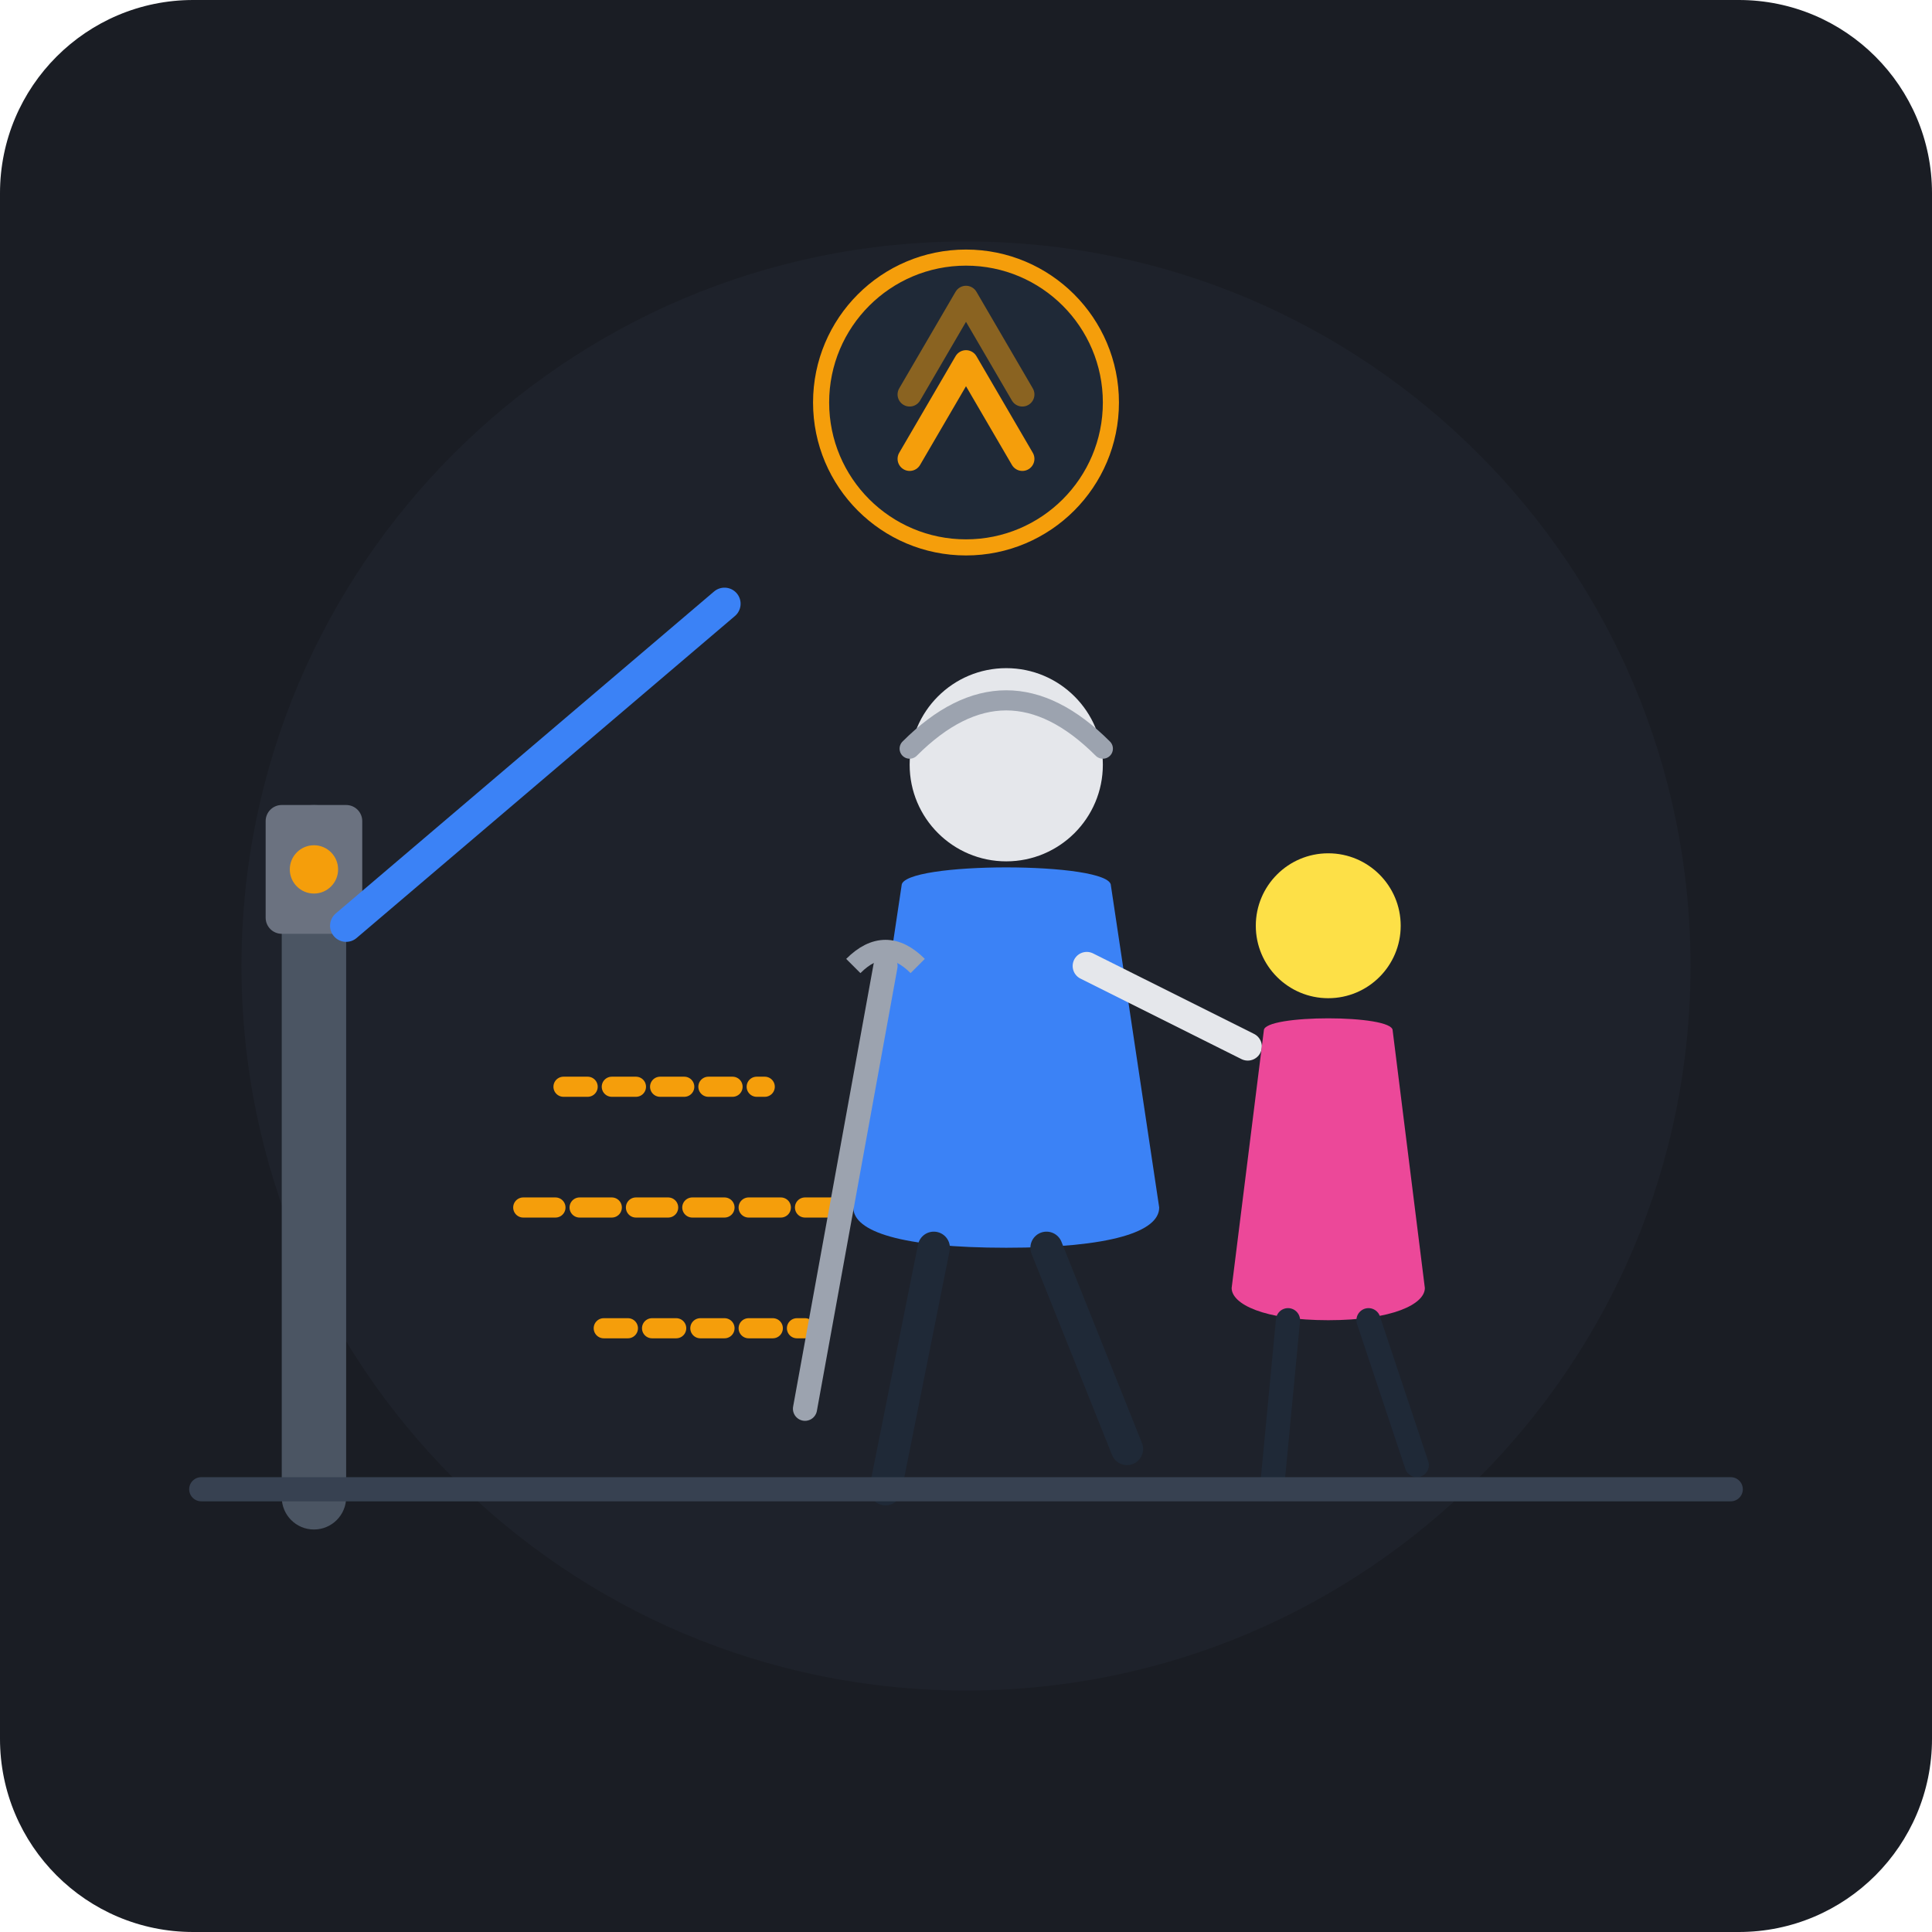
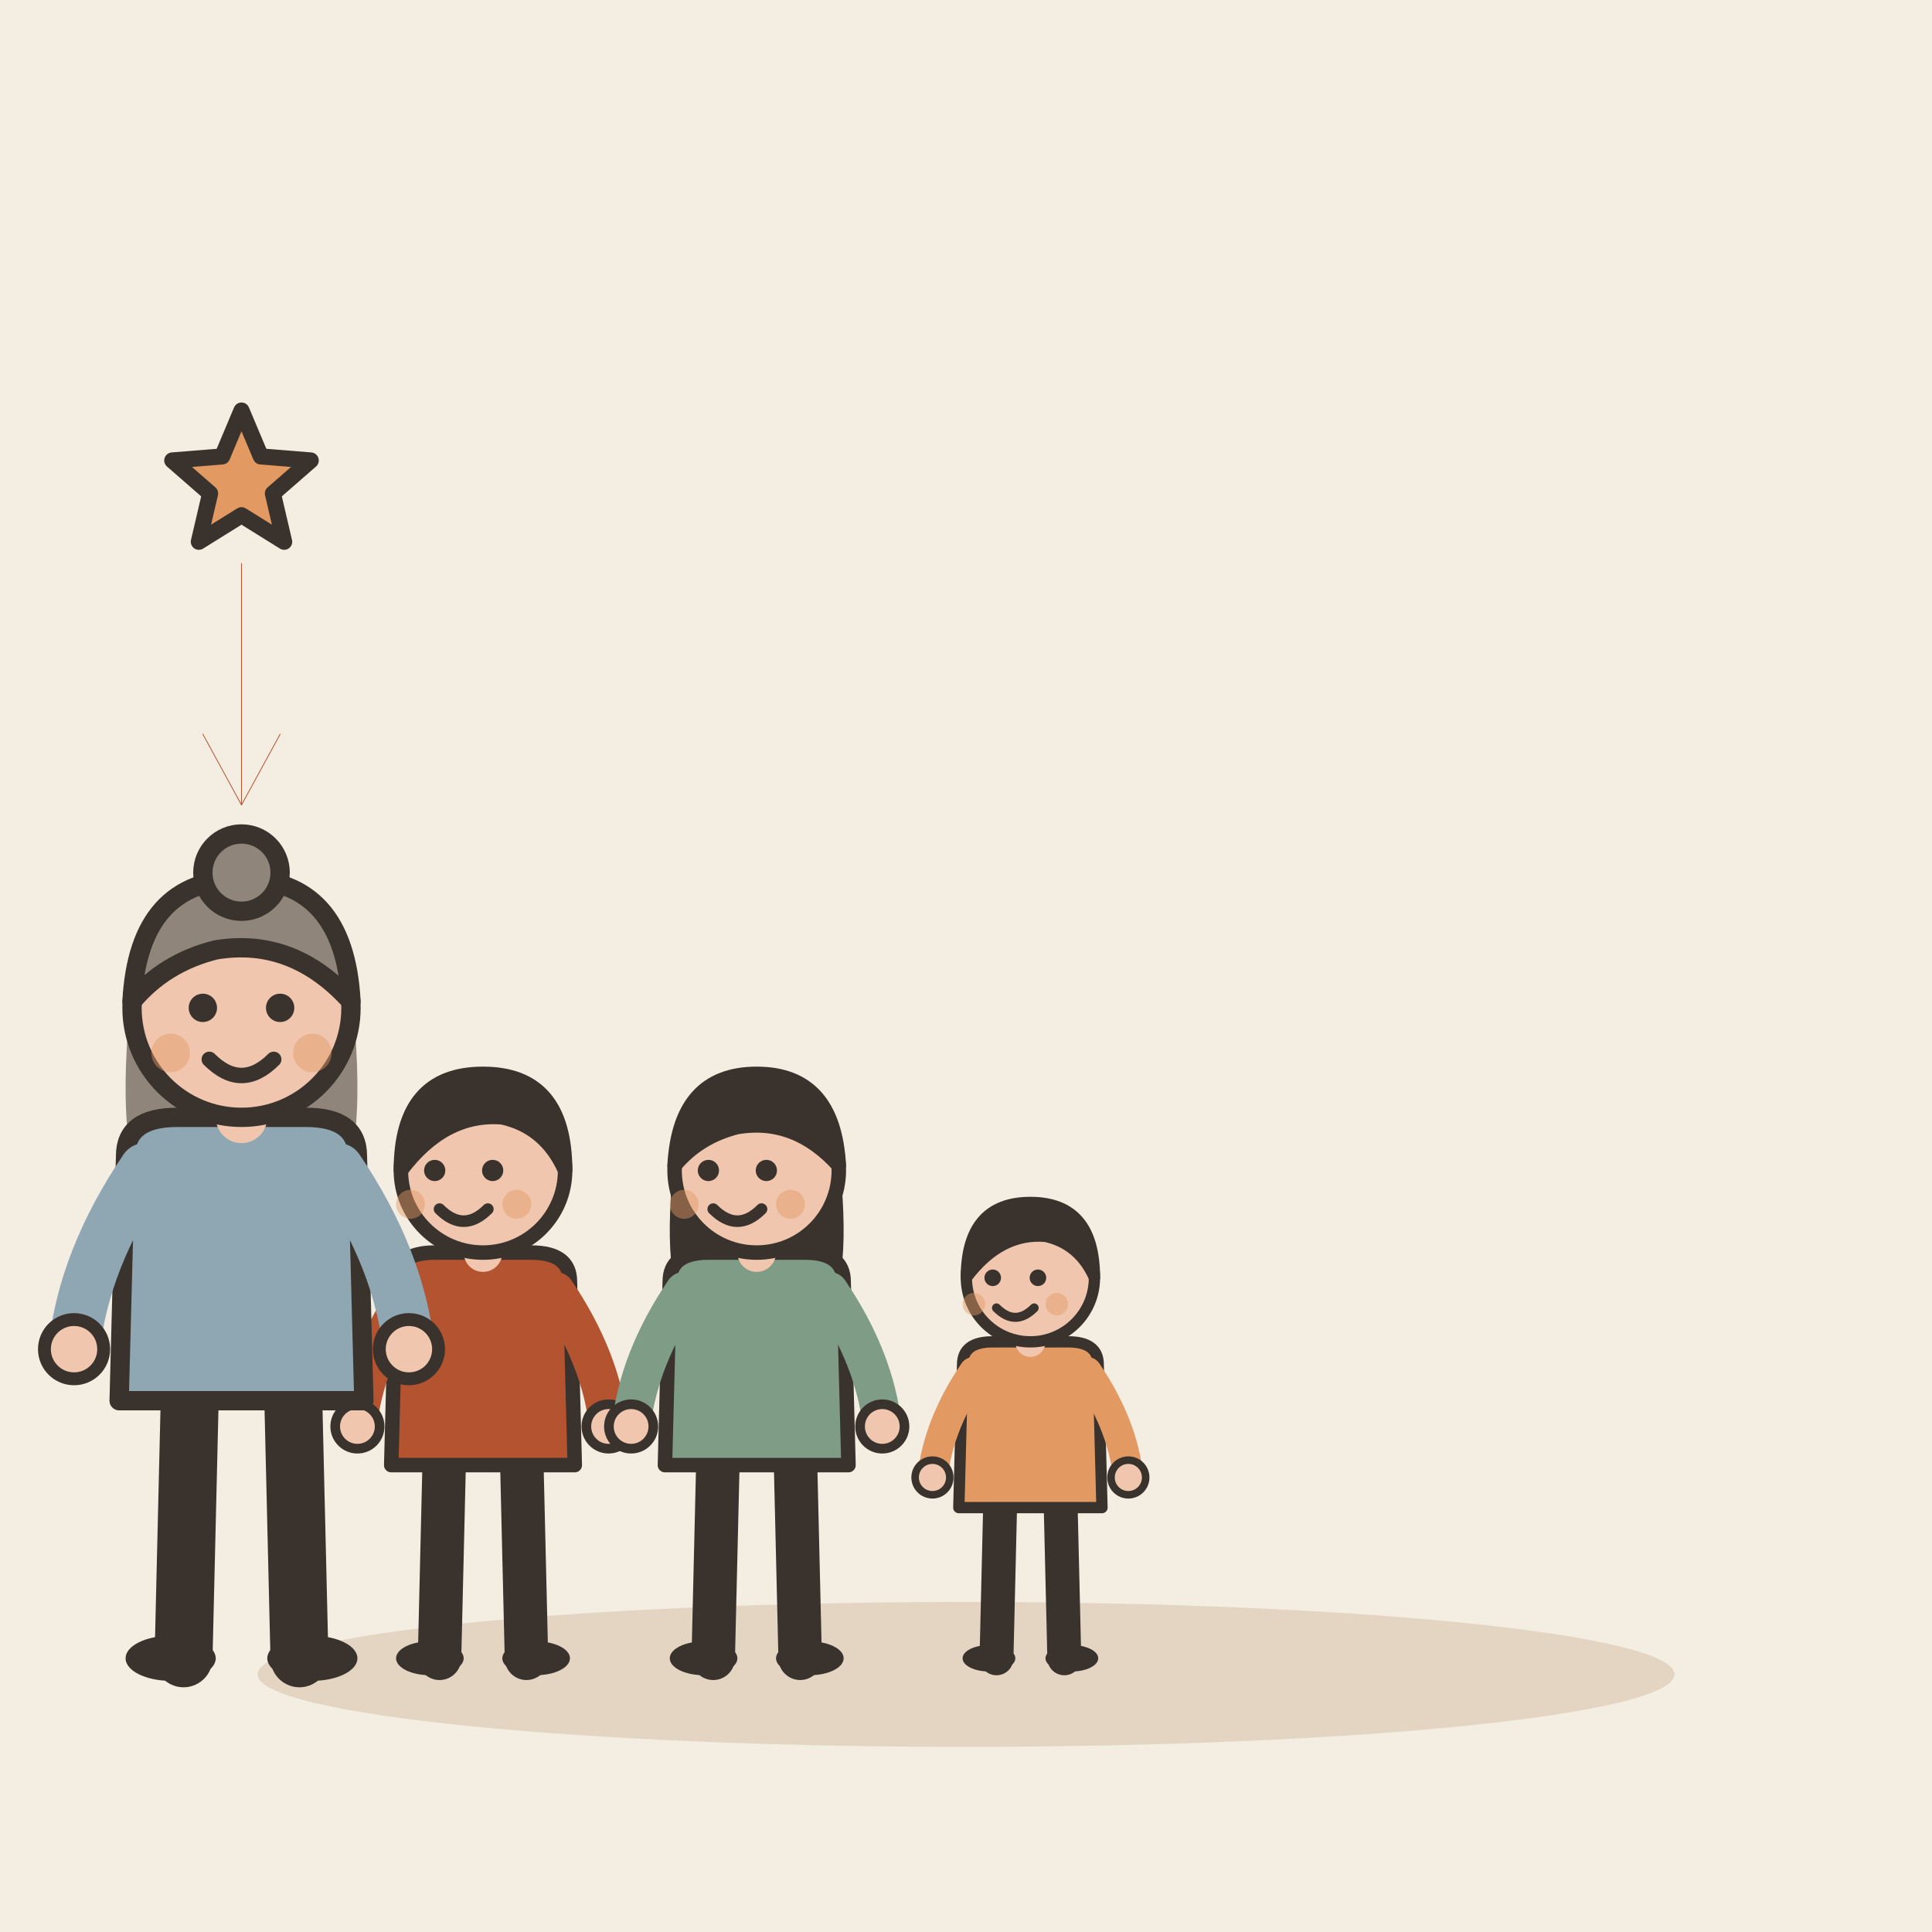
- <svg xmlns="http://www.w3.org/2000/svg" viewBox="0 0 240 240">
-   <rect width="240" height="240" rx="24" fill="#1A1D24" />
-   <circle cx="120" cy="120" r="90" fill="#222732" opacity="0.5" />
-   <rect x="35" y="100" width="8" height="90" rx="4" fill="#4B5563" />
-   <rect x="33" y="100" width="12" height="16" rx="2" fill="#6B7280" />
-   <circle cx="39" cy="108" r="3" fill="#F59E0B" />
-   <path d="M 43 115 L 90 75" stroke="#3B82F6" stroke-width="4" stroke-linecap="round" />
-   <path d="M 70 135 L 95 135" stroke="#F59E0B" stroke-width="2.5" stroke-linecap="round" stroke-dasharray="3 3" />
-   <path d="M 65 150 L 105 150" stroke="#F59E0B" stroke-width="2.5" stroke-linecap="round" stroke-dasharray="4 3" />
-   <path d="M 75 165 L 100 165" stroke="#F59E0B" stroke-width="2.5" stroke-linecap="round" stroke-dasharray="3 3" />
-   <circle cx="125" cy="95" r="12" fill="#E5E7EB" />
-   <path d="M 113 93 Q 125 81 137 93" fill="none" stroke="#9CA3AF" stroke-width="2.5" stroke-linecap="round" />
-   <path d="M 112 110 C 112 107 138 107 138 110 L 144 150 C 144 153 138 155 125 155 C 112 155 106 153 106 150 Z" fill="#3B82F6" />
-   <line x1="110" y1="120" x2="100" y2="175" stroke="#9CA3AF" stroke-width="3" stroke-linecap="round" />
-   <path d="M 106 120 Q 110 116 114 120" fill="none" stroke="#9CA3AF" stroke-width="2.5" />
-   <path d="M 116 155 L 110 185" stroke="#1F2937" stroke-width="4" stroke-linecap="round" />
-   <path d="M 130 155 L 140 180" stroke="#1F2937" stroke-width="4" stroke-linecap="round" />
-   <path d="M 135 120 L 155 130" stroke="#E5E7EB" stroke-width="3.5" stroke-linecap="round" />
-   <circle cx="165" cy="115" r="9" fill="#FDE047" />
-   <path d="M 157 128 C 157 126 173 126 173 128 L 177 160 C 177 162 173 164 165 164 C 157 164 153 162 153 160 Z" fill="#EC4899" />
-   <path d="M 160 164 L 158 185" stroke="#1F2937" stroke-width="3" stroke-linecap="round" />
-   <path d="M 170 164 L 176 182" stroke="#1F2937" stroke-width="3" stroke-linecap="round" />
-   <circle cx="120" cy="50" r="18" fill="#1F2937" stroke="#F59E0B" stroke-width="2" />
-   <path d="M 113 57 L 120 45 L 127 57" fill="none" stroke="#F59E0B" stroke-width="3" stroke-linecap="round" stroke-linejoin="round" />
-   <path d="M 113 49 L 120 37 L 127 49" fill="none" stroke="#F59E0B" stroke-width="3" stroke-linecap="round" stroke-linejoin="round" opacity="0.5" />
-   <line x1="25" y1="185" x2="215" y2="185" stroke="#374151" stroke-width="3" stroke-linecap="round" />
+ <svg xmlns="http://www.w3.org/2000/svg" viewBox="0 0 240 240" data-style="editorial">
+   <rect width="240" height="240" fill="#F4EDE2" />
+   <ellipse cx="120" cy="208" rx="88" ry="9" fill="#E3D5C1" />
+   <g transform="translate(60 206) scale(0.6 0.6)">
+     <path d="M-8 -42L-9 0" stroke="#3A332D" stroke-width="9" stroke-linecap="round" fill="none" />
+     <path d="M8 -42L9 0" stroke="#3A332D" stroke-width="9" stroke-linecap="round" fill="none" />
+     <ellipse cx="-11" cy="0" rx="7" ry="3.5" fill="#3A332D" />
+     <ellipse cx="11" cy="0" rx="7" ry="3.5" fill="#3A332D" />
+     <path d="M-18 -78Q-18 -84 -10 -84L10 -84Q18 -84 18 -78L19 -40L-19 -40Z" fill="#B4532F" stroke="#3A332D" stroke-width="3" stroke-linecap="round" stroke-linejoin="round" />
+     <path d="M-15 -76Q-24.5 -62 -26 -48" fill="none" stroke="#B4532F" stroke-width="8" stroke-linecap="round" stroke-linejoin="round" />
+     <circle cx="-26" cy="-48" r="4.6" fill="#F0C7AE" stroke="#3A332D" stroke-linecap="round" stroke-linejoin="round" stroke-width="2" />
+     <path d="M15 -76Q24.5 -62 26 -48" fill="none" stroke="#B4532F" stroke-width="8" stroke-linecap="round" stroke-linejoin="round" />
+     <circle cx="26" cy="-48" r="4.6" fill="#F0C7AE" stroke="#3A332D" stroke-linecap="round" stroke-linejoin="round" stroke-width="2" />
+     <path d="M0 -84L0 -88" stroke="#F0C7AE" stroke-width="8" stroke-linecap="round" fill="none" />
+     <circle cx="0" cy="-101" r="17" fill="#F0C7AE" stroke="#3A332D" stroke-width="3" stroke-linecap="round" stroke-linejoin="round" />
+     <path d="M-17 -101Q-17 -121 0 -121Q17 -121 17 -101Q13 -110 4 -112Q-8 -113 -17 -101Z" fill="#3A332D" stroke="#3A332D" stroke-width="3" stroke-linecap="round" stroke-linejoin="round" />
+     <circle cx="-10" cy="-101" r="2.2" fill="#3A332D" />
+     <circle cx="2" cy="-101" r="2.2" fill="#3A332D" />
+     <path d="M-9 -93Q-4 -88 1 -93" fill="none" stroke="#3A332D" stroke-width="2.4" stroke-linecap="round" stroke-linejoin="round" />
+     <circle cx="-15" cy="-94" r="3" fill="#E39A62" opacity="0.45" />
+     <circle cx="7" cy="-94" r="3" fill="#E39A62" opacity="0.45" />
+   </g>
+   <g transform="translate(94 206) scale(0.6 0.6)">
+     <path d="M-8 -42L-9 0" stroke="#3A332D" stroke-width="9" stroke-linecap="round" fill="none" />
+     <path d="M8 -42L9 0" stroke="#3A332D" stroke-width="9" stroke-linecap="round" fill="none" />
+     <ellipse cx="-11" cy="0" rx="7" ry="3.5" fill="#3A332D" />
+     <ellipse cx="11" cy="0" rx="7" ry="3.5" fill="#3A332D" />
+     <path d="M-17 -104Q-20 -78 -14 -70L-6 -78L6 -78L14 -70Q20 -78 17 -104Z" fill="#3A332D" />
+     <path d="M-18 -78Q-18 -84 -10 -84L10 -84Q18 -84 18 -78L19 -40L-19 -40Z" fill="#7E9C86" stroke="#3A332D" stroke-width="3" stroke-linecap="round" stroke-linejoin="round" />
+     <path d="M-15 -76Q-24.5 -62 -26 -48" fill="none" stroke="#7E9C86" stroke-width="8" stroke-linecap="round" stroke-linejoin="round" />
+     <circle cx="-26" cy="-48" r="4.6" fill="#F0C7AE" stroke="#3A332D" stroke-linecap="round" stroke-linejoin="round" stroke-width="2" />
+     <path d="M15 -76Q24.5 -62 26 -48" fill="none" stroke="#7E9C86" stroke-width="8" stroke-linecap="round" stroke-linejoin="round" />
+     <circle cx="26" cy="-48" r="4.6" fill="#F0C7AE" stroke="#3A332D" stroke-linecap="round" stroke-linejoin="round" stroke-width="2" />
+     <path d="M0 -84L0 -88" stroke="#F0C7AE" stroke-width="8" stroke-linecap="round" fill="none" />
+     <circle cx="0" cy="-101" r="17" fill="#F0C7AE" stroke="#3A332D" stroke-width="3" stroke-linecap="round" stroke-linejoin="round" />
+     <path d="M-17 -102Q-16 -121 0 -121Q16 -121 17 -102Q8 -112 -4 -110Q-12 -108 -17 -102Z" fill="#3A332D" stroke="#3A332D" stroke-width="3" stroke-linecap="round" stroke-linejoin="round" />
+     <circle cx="-10" cy="-101" r="2.2" fill="#3A332D" />
+     <circle cx="2" cy="-101" r="2.2" fill="#3A332D" />
+     <path d="M-9 -93Q-4 -88 1 -93" fill="none" stroke="#3A332D" stroke-width="2.4" stroke-linecap="round" stroke-linejoin="round" />
+     <circle cx="-15" cy="-94" r="3" fill="#E39A62" opacity="0.45" />
+     <circle cx="7" cy="-94" r="3" fill="#E39A62" opacity="0.45" />
+   </g>
+   <g transform="translate(128 206) scale(0.468 0.468)">
+     <path d="M-8 -42L-9 0" stroke="#3A332D" stroke-width="9" stroke-linecap="round" fill="none" />
+     <path d="M8 -42L9 0" stroke="#3A332D" stroke-width="9" stroke-linecap="round" fill="none" />
+     <ellipse cx="-11" cy="0" rx="7" ry="3.5" fill="#3A332D" />
+     <ellipse cx="11" cy="0" rx="7" ry="3.5" fill="#3A332D" />
+     <path d="M-18 -78Q-18 -84 -10 -84L10 -84Q18 -84 18 -78L19 -40L-19 -40Z" fill="#E39A62" stroke="#3A332D" stroke-width="3" stroke-linecap="round" stroke-linejoin="round" />
+     <path d="M-15 -76Q-24.5 -62 -26 -48" fill="none" stroke="#E39A62" stroke-width="8" stroke-linecap="round" stroke-linejoin="round" />
+     <circle cx="-26" cy="-48" r="4.6" fill="#F0C7AE" stroke="#3A332D" stroke-linecap="round" stroke-linejoin="round" stroke-width="2" />
+     <path d="M15 -76Q24.5 -62 26 -48" fill="none" stroke="#E39A62" stroke-width="8" stroke-linecap="round" stroke-linejoin="round" />
+     <circle cx="26" cy="-48" r="4.6" fill="#F0C7AE" stroke="#3A332D" stroke-linecap="round" stroke-linejoin="round" stroke-width="2" />
+     <path d="M0 -84L0 -88" stroke="#F0C7AE" stroke-width="8" stroke-linecap="round" fill="none" />
+     <circle cx="0" cy="-101" r="17" fill="#F0C7AE" stroke="#3A332D" stroke-width="3" stroke-linecap="round" stroke-linejoin="round" />
+     <path d="M-17 -101Q-17 -121 0 -121Q17 -121 17 -101Q13 -110 4 -112Q-8 -113 -17 -101Z" fill="#3A332D" stroke="#3A332D" stroke-width="3" stroke-linecap="round" stroke-linejoin="round" />
+     <circle cx="-10" cy="-101" r="2.2" fill="#3A332D" />
+     <circle cx="2" cy="-101" r="2.2" fill="#3A332D" />
+     <path d="M-9 -93Q-4 -88 1 -93" fill="none" stroke="#3A332D" stroke-width="2.4" stroke-linecap="round" stroke-linejoin="round" />
+     <circle cx="-15" cy="-94" r="3" fill="#E39A62" opacity="0.45" />
+     <circle cx="7" cy="-94" r="3" fill="#E39A62" opacity="0.45" />
+   </g>
+   <g transform="translate(30 206)">
+     <g transform="translate(0 0) scale(0.8 0.8)">
+       <path d="M-8 -42L-9 0" stroke="#3A332D" stroke-width="9" stroke-linecap="round" fill="none" />
+       <path d="M8 -42L9 0" stroke="#3A332D" stroke-width="9" stroke-linecap="round" fill="none" />
+       <ellipse cx="-11" cy="0" rx="7" ry="3.5" fill="#3A332D" />
+       <ellipse cx="11" cy="0" rx="7" ry="3.5" fill="#3A332D" />
+       <path d="M-17 -104Q-20 -78 -14 -70L-6 -78L6 -78L14 -70Q20 -78 17 -104Z" fill="#8F857A" />
+       <path d="M-18 -78Q-18 -84 -10 -84L10 -84Q18 -84 18 -78L19 -40L-19 -40Z" fill="#8FA7B3" stroke="#3A332D" stroke-width="3" stroke-linecap="round" stroke-linejoin="round" />
+       <path d="M-15 -76Q-24.5 -62 -26 -48" fill="none" stroke="#8FA7B3" stroke-width="8" stroke-linecap="round" stroke-linejoin="round" />
+       <circle cx="-26" cy="-48" r="4.6" fill="#F0C7AE" stroke="#3A332D" stroke-linecap="round" stroke-linejoin="round" stroke-width="2" />
+       <path d="M15 -76Q24.5 -62 26 -48" fill="none" stroke="#8FA7B3" stroke-width="8" stroke-linecap="round" stroke-linejoin="round" />
+       <circle cx="26" cy="-48" r="4.6" fill="#F0C7AE" stroke="#3A332D" stroke-linecap="round" stroke-linejoin="round" stroke-width="2" />
+       <path d="M0 -84L0 -88" stroke="#F0C7AE" stroke-width="8" stroke-linecap="round" fill="none" />
+       <circle cx="0" cy="-101" r="17" fill="#F0C7AE" stroke="#3A332D" stroke-width="3" stroke-linecap="round" stroke-linejoin="round" />
+       <path d="M-17 -102Q-16 -121 0 -121Q16 -121 17 -102Q8 -112 -4 -110Q-12 -108 -17 -102Z" fill="#8F857A" stroke="#3A332D" stroke-width="3" stroke-linecap="round" stroke-linejoin="round" />
+       <circle cx="0" cy="-122" r="6" fill="#8F857A" stroke="#3A332D" stroke-width="3" stroke-linecap="round" stroke-linejoin="round" />
+       <circle cx="-6" cy="-101" r="2.2" fill="#3A332D" />
+       <circle cx="6" cy="-101" r="2.2" fill="#3A332D" />
+       <path d="M-5 -93Q0 -88 5 -93" fill="none" stroke="#3A332D" stroke-width="2.4" stroke-linecap="round" stroke-linejoin="round" />
+       <circle cx="-11" cy="-94" r="3" fill="#E39A62" opacity="0.45" />
+       <circle cx="11" cy="-94" r="3" fill="#E39A62" opacity="0.45" />
+     </g>
+   </g>
+   <path d="M30 70L30 100" stroke="#B4532F" stroke-width="0.1" stroke-linecap="round" fill="none" />
+   <path d="M25.2 91.2L30 100L34.8 91.2" fill="none" stroke="#B4532F" stroke-width="0.1" stroke-linecap="round" stroke-linejoin="round" />
+   <path d="M30.0 51.0L32.4 56.7L38.6 57.2L33.9 61.3L35.3 67.3L30.0 64.0L24.7 67.3L26.1 61.3L21.4 57.2L27.6 56.7Z" fill="#E39A62" stroke="#3A332D" stroke-width="2" stroke-linecap="round" stroke-linejoin="round" />
</svg>
